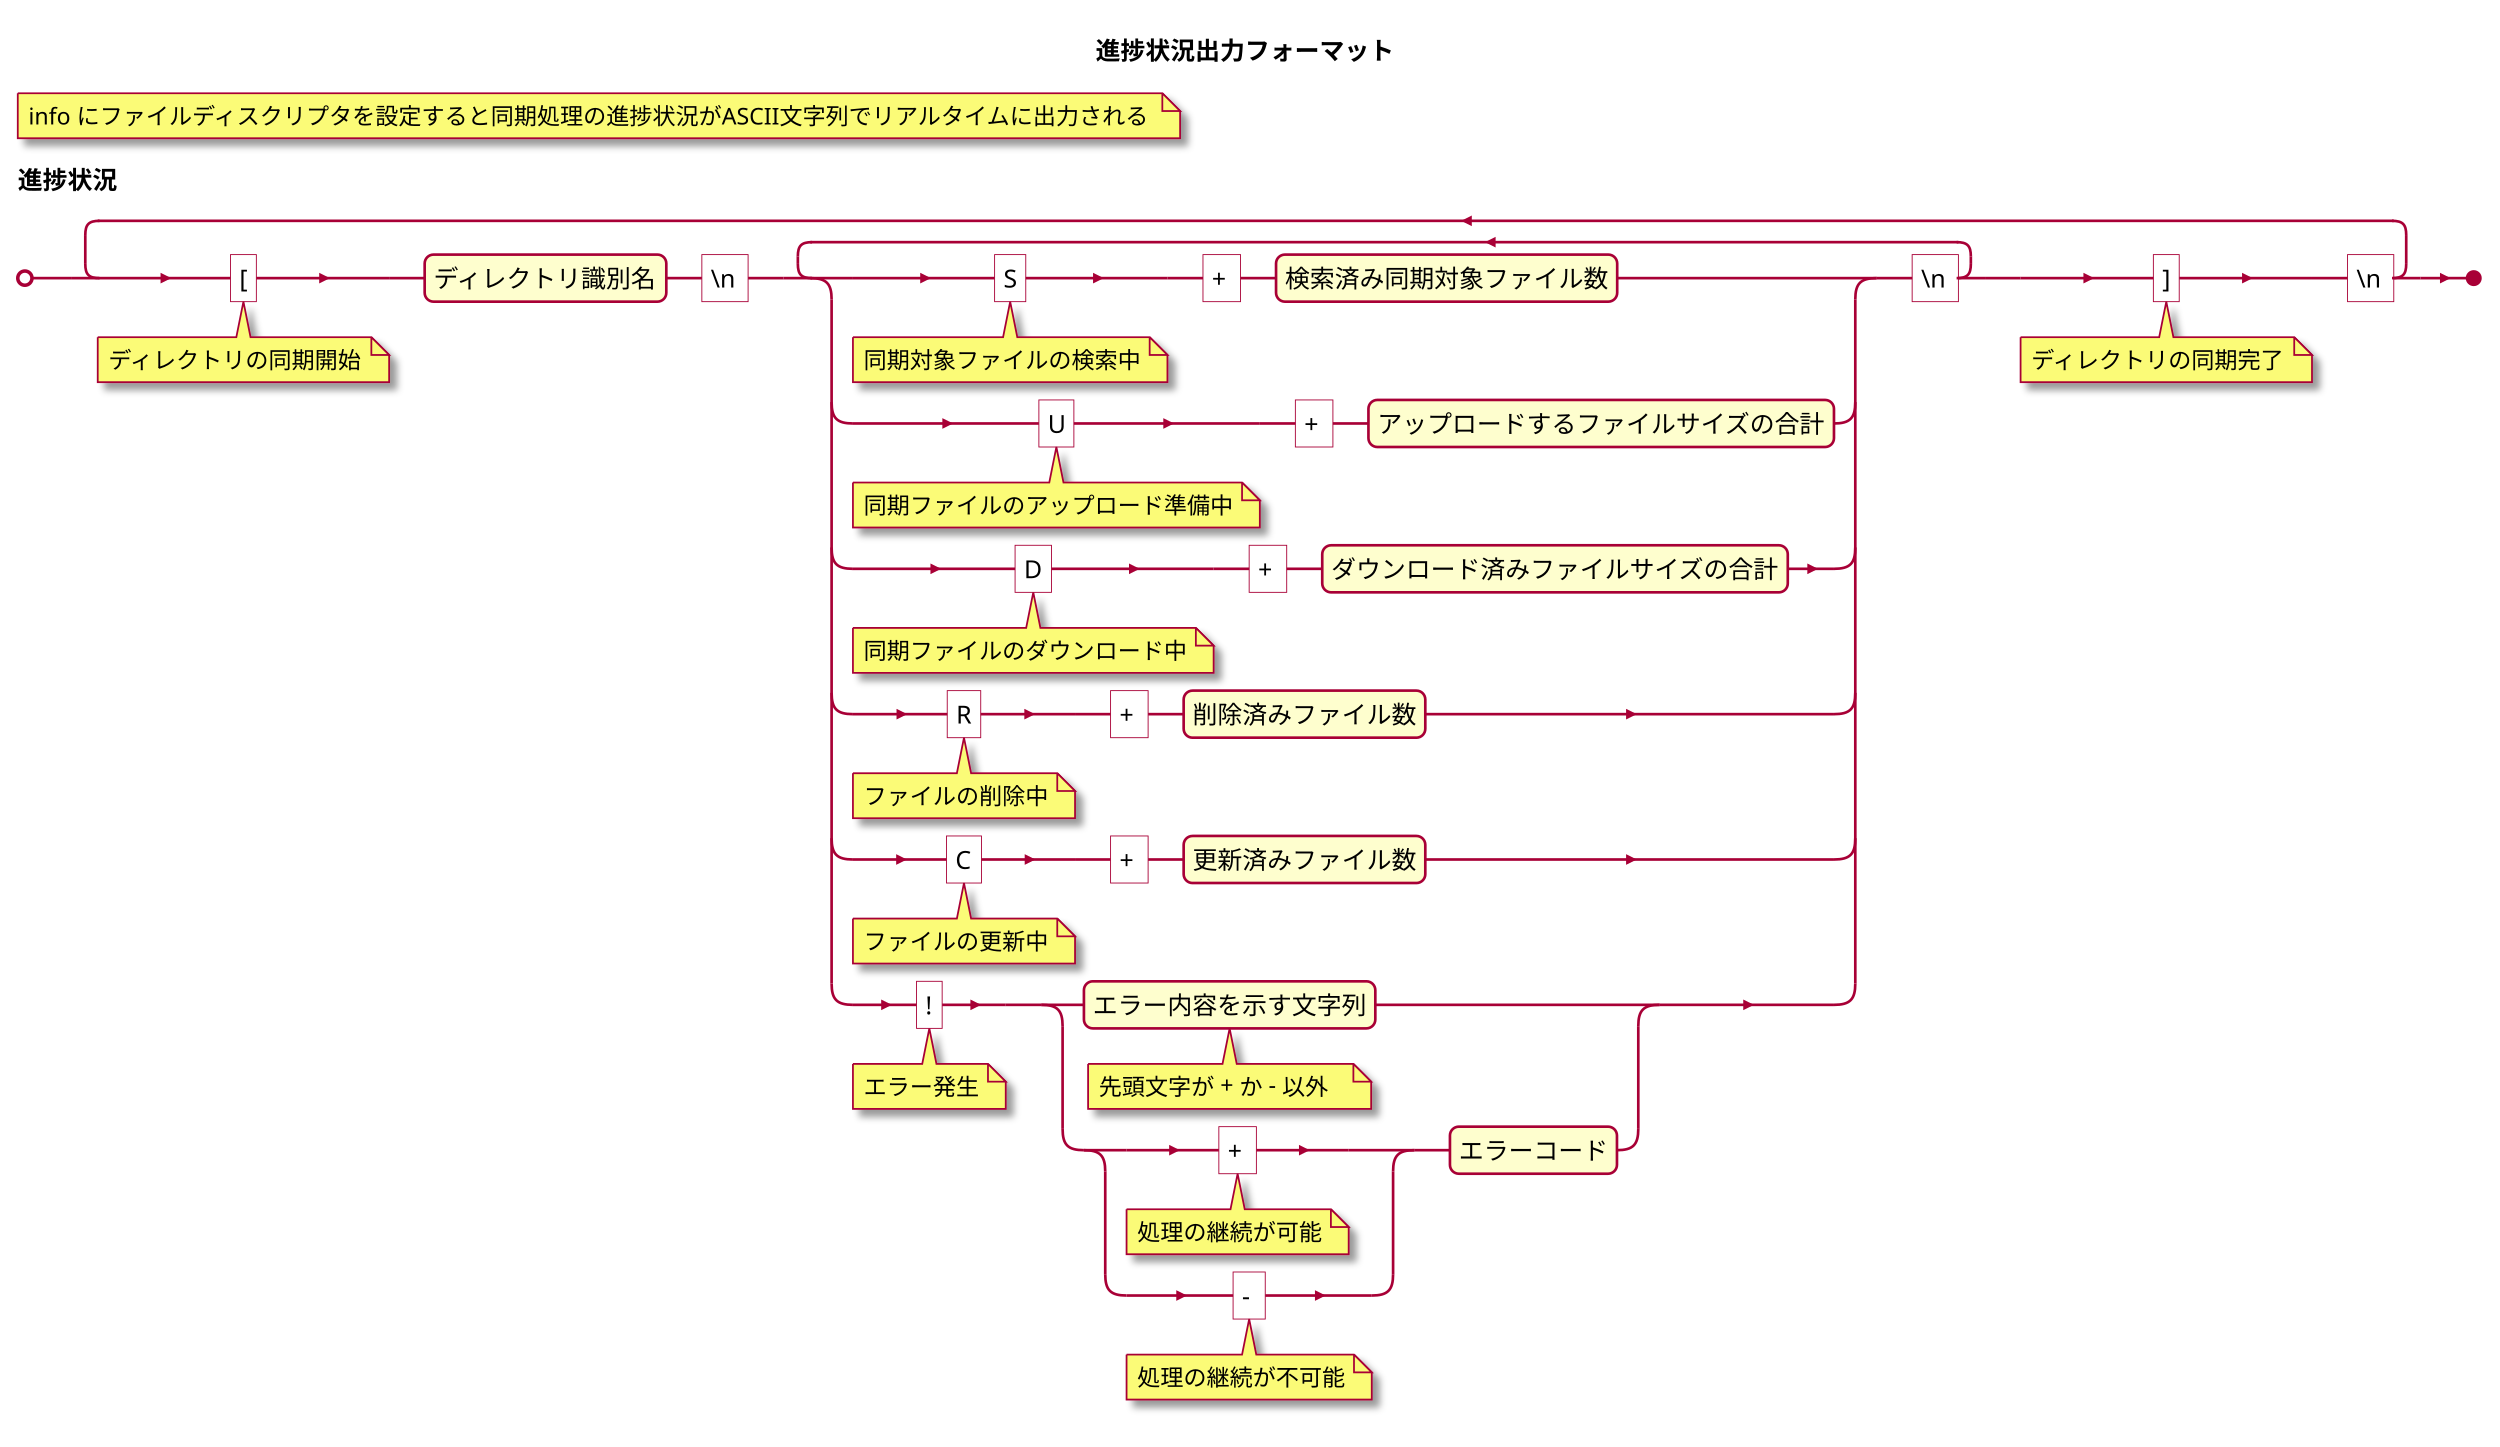
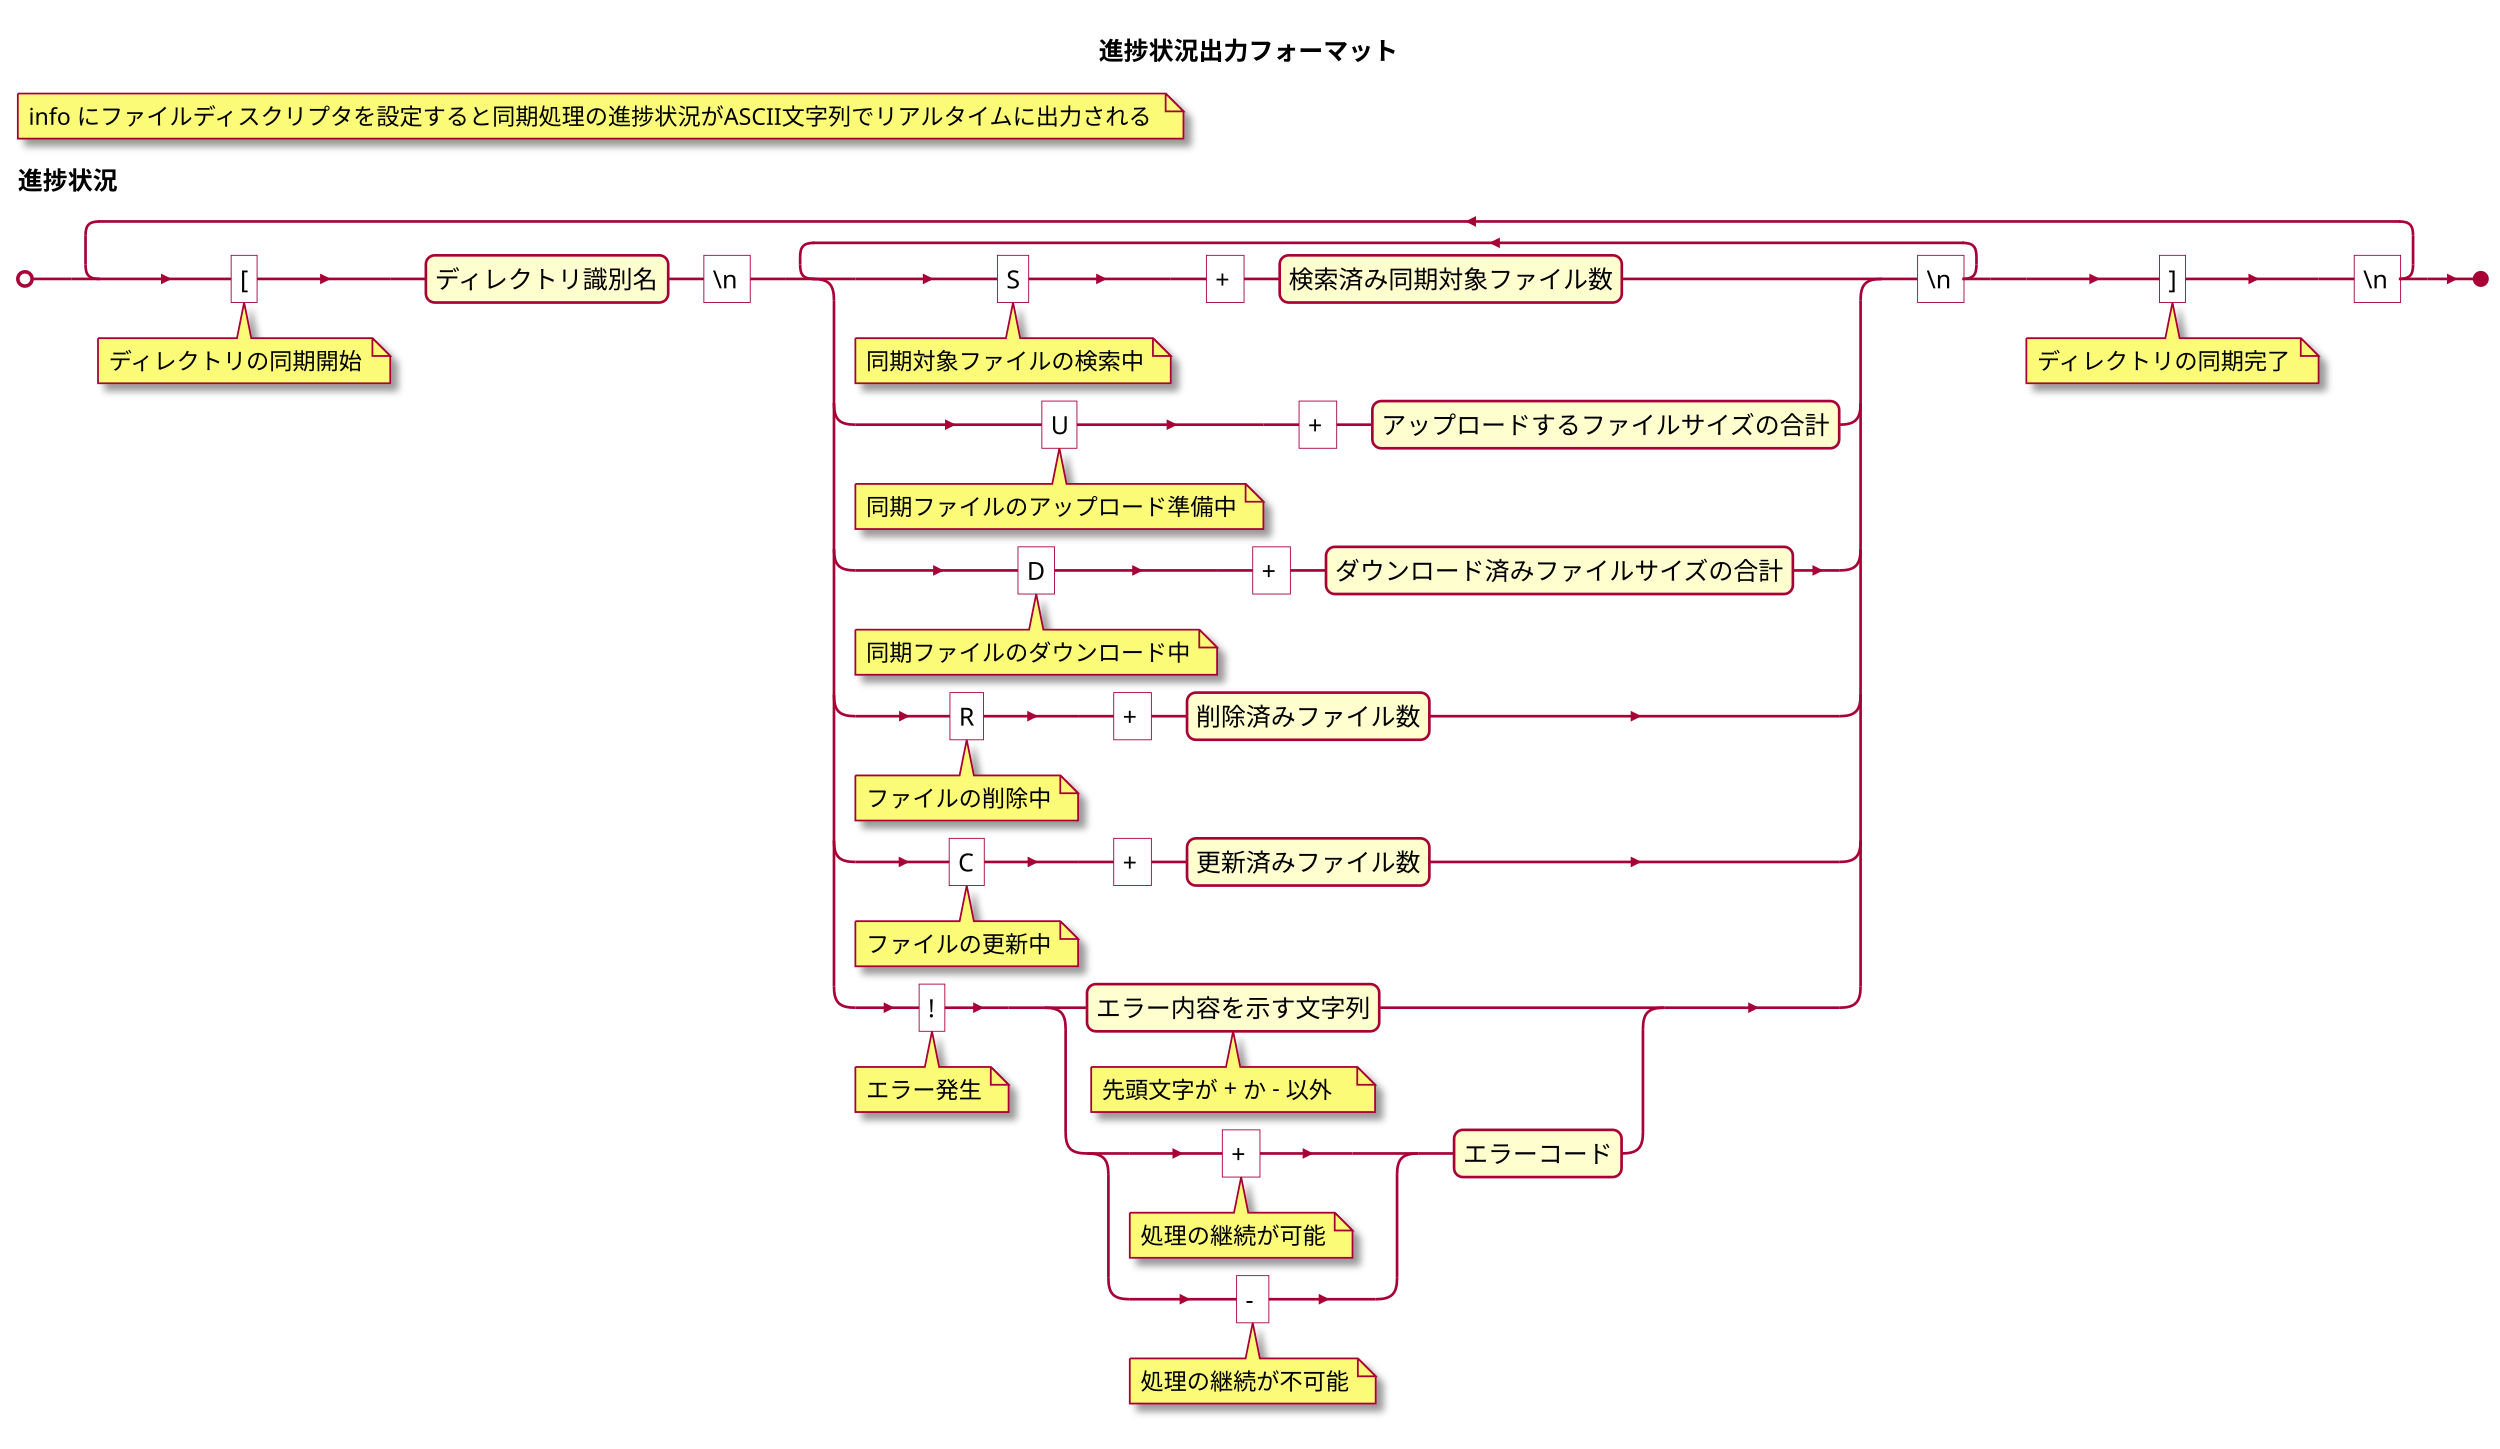
- <svg xmlns="http://www.w3.org/2000/svg" contentStyleType="text/css" data-diagram-type="EBNF" height="814px" preserveAspectRatio="none" style="width:1407px;height:814px;background:#FFFFFF;" version="1.1" viewBox="0 0 1407 814" width="1407px" zoomAndPan="magnify">
+ <svg xmlns="http://www.w3.org/2000/svg" contentStyleType="text/css" data-diagram-type="EBNF" height="813px" preserveAspectRatio="none" style="width:1403px;height:813px;background:#FFFFFF;" version="1.1" viewBox="0 0 1403 813" width="1403px" zoomAndPan="magnify">
  <defs>
-     <filter height="300%" id="ftr3z8vugedeo" width="300%" x="-1" y="-1">
+     <filter height="300%" id="f1i146crm57d3y" width="300%" x="-1" y="-1">
      <feGaussianBlur result="blurOut" stdDeviation="2" />
      <feColorMatrix in="blurOut" result="blurOut2" type="matrix" values="0 0 0 0 0 0 0 0 0 0 0 0 0 0 0 0 0 0 .4 0" />
      <feOffset dx="4" dy="4" in="blurOut2" result="blurOut3" />
      <feBlend in="SourceGraphic" in2="blurOut3" mode="normal" />
    </filter>
  </defs>
  <g>
    <g class="title" data-source-line="5">
-       <text fill="#000000" font-family="sans-serif" font-size="14" font-weight="bold" lengthAdjust="spacing" textLength="168" x="616.61" y="33.535">進捗状況出力フォーマット</text>
+       <text fill="#000000" font-family="sans-serif" font-size="14" font-weight="700" lengthAdjust="spacing" textLength="168" x="616.61" y="33.535">進捗状況出力フォーマット</text>
    </g>
-     <path d="M10,52.488 L10,77.799 L664.16,77.799 L664.16,62.488 L654.16,52.488 L10,52.488" fill="#FBFB77" filter="url(#ftr3z8vugedeo)" style="stroke:#A80036;stroke-width:1;" />
+     <path d="M10,52.488 L10,77.799 L664.16,77.799 L664.16,62.488 L654.16,52.488 L10,52.488" fill="#FBFB77" filter="url(#f1i146crm57d3y)" style="stroke:#A80036;stroke-width:1;" />
    <path d="M654.16,52.488 L654.16,62.488 L664.16,62.488 L654.16,52.488" fill="#FBFB77" style="stroke:#A80036;stroke-width:1;" />
    <text fill="#000000" font-family="sans-serif" font-size="13" lengthAdjust="spacing" textLength="633.16" x="16" y="70.057">info にファイルディスクリプタを設定すると同期処理の進捗状況がASCII文字列でリアルタイムに出力される</text>
-     <text fill="#000000" font-family="sans-serif" font-size="14" font-weight="bold" lengthAdjust="spacing" textLength="56" x="10" y="106.334">進捗状況</text>
+     <text fill="#000000" font-family="sans-serif" font-size="14" font-weight="700" lengthAdjust="spacing" textLength="56" x="10" y="106.334">進捗状況</text>
    <path d="M48,148.531 C48,154.531 50,156.531 56,156.531" fill="none" style="stroke:#A80036;stroke-width:1.5;" />
    <line style="stroke:#A80036;stroke-width:1.5;" x1="48" x2="48" y1="132.287" y2="148.531" />
    <path d="M48,132.287 C48,126.287 50,124.287 56,124.287" fill="none" style="stroke:#A80036;stroke-width:1.5;" />
    <line style="stroke:#A80036;stroke-width:1.5;" x1="55" x2="1347.22" y1="124.287" y2="124.287" />
    <path d="M828.332,124.287 L828.332,121.287 L822.332,124.287 L828.332,127.287 L828.332,124.287" fill="#A80036" />
    <path d="M1354.22,148.531 C1354.22,154.531 1352.22,156.531 1346.22,156.531" fill="none" style="stroke:#A80036;stroke-width:1.5;" />
    <line style="stroke:#A80036;stroke-width:1.5;" x1="1354.22" x2="1354.22" y1="132.287" y2="148.531" />
    <path d="M1346.22,124.287 C1352.22,124.287 1354.22,126.287 1354.22,132.287" fill="none" style="stroke:#A80036;stroke-width:1.5;" />
    <line style="stroke:#A80036;stroke-width:1.5;" x1="40" x2="55" y1="156.531" y2="156.531" />
    <line style="stroke:#A80036;stroke-width:1.5;" x1="1347.22" x2="1362.22" y1="156.531" y2="156.531" />
    <line style="stroke:#A80036;stroke-width:1.5;" x1="55" x2="55" y1="156.531" y2="156.531" />
    <rect fill="none" height="26.488" style="stroke:#A80036;stroke-width:0.5;" width="14.553" x="129.724" y="143.287" />
    <text fill="#000000" font-family="sans-serif" font-size="14" lengthAdjust="spacing" textLength="4.553" x="134.724" y="161.822">[</text>
-     <path d="M55,189.775 L55,215.086 A0,0 0 0 0 55,215.086 L219,215.086 A0,0 0 0 0 219,215.086 L219,199.775 L209,189.775 L141,189.775 L137,169.775 L133,189.775 L55,189.775 A0,0 0 0 0 55,189.775" fill="#FBFB77" filter="url(#ftr3z8vugedeo)" style="stroke:#A80036;stroke-width:1;" />
+     <path d="M55,189.775 L55,215.086 A0,0 0 0 0 55,215.086 L219,215.086 A0,0 0 0 0 219,215.086 L219,199.775 L209,189.775 L141,189.775 L137,169.775 L133,189.775 L55,189.775 A0,0 0 0 0 55,189.775" fill="#FBFB77" filter="url(#f1i146crm57d3y)" style="stroke:#A80036;stroke-width:1;" />
    <path d="M209,189.775 L209,199.775 L219,199.775 L209,189.775" fill="#FBFB77" style="stroke:#A80036;stroke-width:1;" />
    <text fill="#000000" font-family="sans-serif" font-size="13" lengthAdjust="spacing" textLength="143" x="61" y="207.344">ディレクトリの同期開始</text>
    <line style="stroke:#A80036;stroke-width:1.5;" x1="55" x2="129.724" y1="156.531" y2="156.531" />
    <path d="M90.362,156.531 L90.362,153.531 L96.362,156.531 L90.362,159.531 L90.362,156.531" fill="#A80036" />
    <line style="stroke:#A80036;stroke-width:1.5;" x1="144.276" x2="219" y1="156.531" y2="156.531" />
    <path d="M179.638,156.531 L179.638,153.531 L185.638,156.531 L179.638,159.531 L179.638,156.531" fill="#A80036" />
    <line style="stroke:#A80036;stroke-width:1.5;" x1="219" x2="239" y1="156.531" y2="156.531" />
    <rect fill="#FEFECE" height="26.488" rx="5" ry="5" style="stroke:#A80036;stroke-width:1.5;" width="136" x="239" y="143.287" />
    <text fill="#000000" font-family="sans-serif" font-size="14" lengthAdjust="spacing" textLength="126" x="244" y="161.822">ディレクトリ識別名</text>
    <line style="stroke:#A80036;stroke-width:1.5;" x1="375" x2="395" y1="156.531" y2="156.531" />
    <rect fill="none" height="26.488" style="stroke:#A80036;stroke-width:0.5;" width="26.03" x="395" y="143.287" />
    <text fill="#000000" font-family="sans-serif" font-size="14" lengthAdjust="spacing" textLength="16.03" x="400" y="161.822">\n</text>
    <line style="stroke:#A80036;stroke-width:1.5;" x1="421.03" x2="441.03" y1="156.531" y2="156.531" />
    <path d="M449.03,148.531 C449.03,154.531 451.03,156.531 457.03,156.531" fill="none" style="stroke:#A80036;stroke-width:1.5;" />
    <line style="stroke:#A80036;stroke-width:1.5;" x1="449.03" x2="449.03" y1="144.287" y2="148.531" />
    <path d="M449.03,144.287 C449.03,138.287 451.03,136.287 457.03,136.287" fill="none" style="stroke:#A80036;stroke-width:1.5;" />
    <line style="stroke:#A80036;stroke-width:1.5;" x1="456.03" x2="1102.189" y1="136.287" y2="136.287" />
    <path d="M841.726,136.287 L841.726,133.287 L835.726,136.287 L841.726,139.287 L841.726,136.287" fill="#A80036" />
    <path d="M1109.189,148.531 C1109.189,154.531 1107.189,156.531 1101.189,156.531" fill="none" style="stroke:#A80036;stroke-width:1.5;" />
    <line style="stroke:#A80036;stroke-width:1.5;" x1="1109.189" x2="1109.189" y1="144.287" y2="148.531" />
    <path d="M1101.189,136.287 C1107.189,136.287 1109.189,138.287 1109.189,144.287" fill="none" style="stroke:#A80036;stroke-width:1.5;" />
    <line style="stroke:#A80036;stroke-width:1.5;" x1="441.03" x2="456.03" y1="156.531" y2="156.531" />
    <line style="stroke:#A80036;stroke-width:1.5;" x1="1102.189" x2="1117.189" y1="156.531" y2="156.531" />
    <line style="stroke:#A80036;stroke-width:1.5;" x1="456.03" x2="456.03" y1="156.531" y2="156.531" />
    <line style="stroke:#A80036;stroke-width:1.5;" x1="480.03" x2="480.03" y1="156.531" y2="156.531" />
    <rect fill="none" height="26.488" style="stroke:#A80036;stroke-width:0.5;" width="17.54" x="559.76" y="143.287" />
    <text fill="#000000" font-family="sans-serif" font-size="14" lengthAdjust="spacing" textLength="7.54" x="564.76" y="161.822">S</text>
-     <path d="M480.03,189.775 L480.03,215.086 A0,0 0 0 0 480.03,215.086 L657.03,215.086 A0,0 0 0 0 657.03,215.086 L657.03,199.775 L647.03,189.775 L572.53,189.775 L568.53,169.775 L564.53,189.775 L480.03,189.775 A0,0 0 0 0 480.03,189.775" fill="#FBFB77" filter="url(#ftr3z8vugedeo)" style="stroke:#A80036;stroke-width:1;" />
+     <path d="M480.03,189.775 L480.03,215.086 A0,0 0 0 0 480.03,215.086 L657.03,215.086 A0,0 0 0 0 657.03,215.086 L657.03,199.775 L647.03,189.775 L572.53,189.775 L568.53,169.775 L564.53,189.775 L480.03,189.775 A0,0 0 0 0 480.03,189.775" fill="#FBFB77" filter="url(#f1i146crm57d3y)" style="stroke:#A80036;stroke-width:1;" />
    <path d="M647.03,189.775 L647.03,199.775 L657.03,199.775 L647.03,189.775" fill="#FBFB77" style="stroke:#A80036;stroke-width:1;" />
    <text fill="#000000" font-family="sans-serif" font-size="13" lengthAdjust="spacing" textLength="156" x="486.03" y="207.344">同期対象ファイルの検索中</text>
    <line style="stroke:#A80036;stroke-width:1.5;" x1="480.03" x2="559.76" y1="156.531" y2="156.531" />
    <path d="M517.895,156.531 L517.895,153.531 L523.895,156.531 L517.895,159.531 L517.895,156.531" fill="#A80036" />
    <line style="stroke:#A80036;stroke-width:1.5;" x1="577.3" x2="657.03" y1="156.531" y2="156.531" />
    <path d="M615.165,156.531 L615.165,153.531 L621.165,156.531 L615.165,159.531 L615.165,156.531" fill="#A80036" />
    <line style="stroke:#A80036;stroke-width:1.5;" x1="657.03" x2="677.03" y1="156.531" y2="156.531" />
    <rect fill="none" height="26.488" style="stroke:#A80036;stroke-width:0.5;" width="21.129" x="677.03" y="143.287" />
    <text fill="#000000" font-family="sans-serif" font-size="14" lengthAdjust="spacing" textLength="11.129" x="682.03" y="161.822">+</text>
    <line style="stroke:#A80036;stroke-width:1.5;" x1="698.159" x2="718.159" y1="156.531" y2="156.531" />
    <rect fill="#FEFECE" height="26.488" rx="5" ry="5" style="stroke:#A80036;stroke-width:1.5;" width="192" x="718.159" y="143.287" />
    <text fill="#000000" font-family="sans-serif" font-size="14" lengthAdjust="spacing" textLength="182" x="723.159" y="161.822">検索済み同期対象ファイル数</text>
    <line style="stroke:#A80036;stroke-width:1.5;" x1="456.03" x2="480.03" y1="156.531" y2="156.531" />
    <line style="stroke:#A80036;stroke-width:1.5;" x1="910.159" x2="1056.159" y1="156.531" y2="156.531" />
    <line style="stroke:#A80036;stroke-width:1.5;" x1="480.03" x2="480.03" y1="238.33" y2="238.33" />
    <rect fill="none" height="26.488" style="stroke:#A80036;stroke-width:0.5;" width="19.7" x="584.68" y="225.086" />
    <text fill="#000000" font-family="sans-serif" font-size="14" lengthAdjust="spacing" textLength="9.7" x="589.68" y="243.621">U</text>
-     <path d="M480.03,271.574 L480.03,296.885 A0,0 0 0 0 480.03,296.885 L709.03,296.885 A0,0 0 0 0 709.03,296.885 L709.03,281.574 L699.03,271.574 L598.53,271.574 L594.53,251.574 L590.53,271.574 L480.03,271.574 A0,0 0 0 0 480.03,271.574" fill="#FBFB77" filter="url(#ftr3z8vugedeo)" style="stroke:#A80036;stroke-width:1;" />
+     <path d="M480.03,271.574 L480.03,296.885 A0,0 0 0 0 480.03,296.885 L709.03,296.885 A0,0 0 0 0 709.03,296.885 L709.03,281.574 L699.03,271.574 L598.53,271.574 L594.53,251.574 L590.53,271.574 L480.03,271.574 A0,0 0 0 0 480.03,271.574" fill="#FBFB77" filter="url(#f1i146crm57d3y)" style="stroke:#A80036;stroke-width:1;" />
    <path d="M699.03,271.574 L699.03,281.574 L709.03,281.574 L699.03,271.574" fill="#FBFB77" style="stroke:#A80036;stroke-width:1;" />
    <text fill="#000000" font-family="sans-serif" font-size="13" lengthAdjust="spacing" textLength="208" x="486.03" y="289.143">同期ファイルのアップロード準備中</text>
    <line style="stroke:#A80036;stroke-width:1.5;" x1="480.03" x2="584.68" y1="238.33" y2="238.33" />
    <path d="M530.355,238.33 L530.355,235.33 L536.355,238.33 L530.355,241.33 L530.355,238.33" fill="#A80036" />
    <line style="stroke:#A80036;stroke-width:1.5;" x1="604.38" x2="709.03" y1="238.33" y2="238.33" />
    <path d="M654.705,238.33 L654.705,235.33 L660.705,238.33 L654.705,241.33 L654.705,238.33" fill="#A80036" />
    <line style="stroke:#A80036;stroke-width:1.5;" x1="709.03" x2="729.03" y1="238.33" y2="238.33" />
    <rect fill="none" height="26.488" style="stroke:#A80036;stroke-width:0.5;" width="21.129" x="729.03" y="225.086" />
    <text fill="#000000" font-family="sans-serif" font-size="14" lengthAdjust="spacing" textLength="11.129" x="734.03" y="243.621">+</text>
    <line style="stroke:#A80036;stroke-width:1.5;" x1="750.159" x2="770.159" y1="238.33" y2="238.33" />
    <rect fill="#FEFECE" height="26.488" rx="5" ry="5" style="stroke:#A80036;stroke-width:1.5;" width="262" x="770.159" y="225.086" />
    <text fill="#000000" font-family="sans-serif" font-size="14" lengthAdjust="spacing" textLength="252" x="775.159" y="243.621">アップロードするファイルサイズの合計</text>
    <path d="M468.03,226.33 C468.03,235.33 471.03,238.33 480.03,238.33" fill="none" style="stroke:#A80036;stroke-width:1.5;" />
    <line style="stroke:#A80036;stroke-width:1.5;" x1="1032.159" x2="1032.159" y1="238.33" y2="238.33" />
    <path d="M1044.159,226.33 C1044.159,235.33 1041.159,238.33 1032.159,238.33" fill="none" style="stroke:#A80036;stroke-width:1.5;" />
    <line style="stroke:#A80036;stroke-width:1.5;" x1="480.03" x2="480.03" y1="320.129" y2="320.129" />
    <rect fill="none" height="26.488" style="stroke:#A80036;stroke-width:0.5;" width="20.486" x="571.287" y="306.885" />
    <text fill="#000000" font-family="sans-serif" font-size="14" lengthAdjust="spacing" textLength="10.486" x="576.287" y="325.42">D</text>
-     <path d="M480.03,353.373 L480.03,378.684 A0,0 0 0 0 480.03,378.684 L683.03,378.684 A0,0 0 0 0 683.03,378.684 L683.03,363.373 L673.03,353.373 L585.53,353.373 L581.53,333.373 L577.53,353.373 L480.03,353.373 A0,0 0 0 0 480.03,353.373" fill="#FBFB77" filter="url(#ftr3z8vugedeo)" style="stroke:#A80036;stroke-width:1;" />
+     <path d="M480.03,353.373 L480.03,378.684 A0,0 0 0 0 480.03,378.684 L683.03,378.684 A0,0 0 0 0 683.03,378.684 L683.03,363.373 L673.03,353.373 L585.53,353.373 L581.53,333.373 L577.53,353.373 L480.03,353.373 A0,0 0 0 0 480.03,353.373" fill="#FBFB77" filter="url(#f1i146crm57d3y)" style="stroke:#A80036;stroke-width:1;" />
    <path d="M673.03,353.373 L673.03,363.373 L683.03,363.373 L673.03,353.373" fill="#FBFB77" style="stroke:#A80036;stroke-width:1;" />
    <text fill="#000000" font-family="sans-serif" font-size="13" lengthAdjust="spacing" textLength="182" x="486.03" y="370.941">同期ファイルのダウンロード中</text>
    <line style="stroke:#A80036;stroke-width:1.5;" x1="480.03" x2="571.287" y1="320.129" y2="320.129" />
    <path d="M523.659,320.129 L523.659,317.129 L529.659,320.129 L523.659,323.129 L523.659,320.129" fill="#A80036" />
    <line style="stroke:#A80036;stroke-width:1.5;" x1="591.773" x2="683.03" y1="320.129" y2="320.129" />
    <path d="M635.402,320.129 L635.402,317.129 L641.402,320.129 L635.402,323.129 L635.402,320.129" fill="#A80036" />
    <line style="stroke:#A80036;stroke-width:1.5;" x1="683.03" x2="703.03" y1="320.129" y2="320.129" />
    <rect fill="none" height="26.488" style="stroke:#A80036;stroke-width:0.5;" width="21.129" x="703.03" y="306.885" />
    <text fill="#000000" font-family="sans-serif" font-size="14" lengthAdjust="spacing" textLength="11.129" x="708.03" y="325.42">+</text>
    <line style="stroke:#A80036;stroke-width:1.5;" x1="724.159" x2="744.159" y1="320.129" y2="320.129" />
    <rect fill="#FEFECE" height="26.488" rx="5" ry="5" style="stroke:#A80036;stroke-width:1.5;" width="262" x="744.159" y="306.885" />
    <text fill="#000000" font-family="sans-serif" font-size="14" lengthAdjust="spacing" textLength="252" x="749.159" y="325.42">ダウンロード済みファイルサイズの合計</text>
    <path d="M468.03,308.129 C468.03,317.129 471.03,320.129 480.03,320.129" fill="none" style="stroke:#A80036;stroke-width:1.5;" />
    <line style="stroke:#A80036;stroke-width:1.5;" x1="1006.159" x2="1032.159" y1="320.129" y2="320.129" />
    <path d="M1017.159,320.129 L1017.159,317.129 L1023.159,320.129 L1017.159,323.129 L1017.159,320.129" fill="#A80036" />
    <path d="M1044.159,308.129 C1044.159,317.129 1041.159,320.129 1032.159,320.129" fill="none" style="stroke:#A80036;stroke-width:1.5;" />
    <line style="stroke:#A80036;stroke-width:1.5;" x1="480.03" x2="480.03" y1="401.928" y2="401.928" />
    <rect fill="none" height="26.488" style="stroke:#A80036;stroke-width:0.5;" width="18.852" x="533.104" y="388.684" />
    <text fill="#000000" font-family="sans-serif" font-size="14" lengthAdjust="spacing" textLength="8.852" x="538.104" y="407.219">R</text>
-     <path d="M480.03,435.172 L480.03,460.482 A0,0 0 0 0 480.03,460.482 L605.03,460.482 A0,0 0 0 0 605.03,460.482 L605.03,445.172 L595.03,435.172 L546.53,435.172 L542.53,415.172 L538.53,435.172 L480.03,435.172 A0,0 0 0 0 480.03,435.172" fill="#FBFB77" filter="url(#ftr3z8vugedeo)" style="stroke:#A80036;stroke-width:1;" />
+     <path d="M480.03,435.172 L480.03,460.482 A0,0 0 0 0 480.03,460.482 L605.03,460.482 A0,0 0 0 0 605.03,460.482 L605.03,445.172 L595.03,435.172 L546.53,435.172 L542.53,415.172 L538.53,435.172 L480.03,435.172 A0,0 0 0 0 480.03,435.172" fill="#FBFB77" filter="url(#f1i146crm57d3y)" style="stroke:#A80036;stroke-width:1;" />
    <path d="M595.03,435.172 L595.03,445.172 L605.03,445.172 L595.03,435.172" fill="#FBFB77" style="stroke:#A80036;stroke-width:1;" />
    <text fill="#000000" font-family="sans-serif" font-size="13" lengthAdjust="spacing" textLength="104" x="486.03" y="452.74">ファイルの削除中</text>
    <line style="stroke:#A80036;stroke-width:1.5;" x1="480.03" x2="533.104" y1="401.928" y2="401.928" />
    <path d="M504.567,401.928 L504.567,398.928 L510.567,401.928 L504.567,404.928 L504.567,401.928" fill="#A80036" />
    <line style="stroke:#A80036;stroke-width:1.5;" x1="551.957" x2="605.03" y1="401.928" y2="401.928" />
    <path d="M576.493,401.928 L576.493,398.928 L582.493,401.928 L576.493,404.928 L576.493,401.928" fill="#A80036" />
    <line style="stroke:#A80036;stroke-width:1.5;" x1="605.03" x2="625.03" y1="401.928" y2="401.928" />
    <rect fill="none" height="26.488" style="stroke:#A80036;stroke-width:0.5;" width="21.129" x="625.03" y="388.684" />
    <text fill="#000000" font-family="sans-serif" font-size="14" lengthAdjust="spacing" textLength="11.129" x="630.03" y="407.219">+</text>
    <line style="stroke:#A80036;stroke-width:1.5;" x1="646.159" x2="666.159" y1="401.928" y2="401.928" />
    <rect fill="#FEFECE" height="26.488" rx="5" ry="5" style="stroke:#A80036;stroke-width:1.5;" width="136" x="666.159" y="388.684" />
    <text fill="#000000" font-family="sans-serif" font-size="14" lengthAdjust="spacing" textLength="126" x="671.159" y="407.219">削除済みファイル数</text>
    <path d="M468.03,389.928 C468.03,398.928 471.03,401.928 480.03,401.928" fill="none" style="stroke:#A80036;stroke-width:1.5;" />
    <line style="stroke:#A80036;stroke-width:1.5;" x1="802.159" x2="1032.159" y1="401.928" y2="401.928" />
    <path d="M915.159,401.928 L915.159,398.928 L921.159,401.928 L915.159,404.928 L915.159,401.928" fill="#A80036" />
    <path d="M1044.159,389.928 C1044.159,398.928 1041.159,401.928 1032.159,401.928" fill="none" style="stroke:#A80036;stroke-width:1.5;" />
    <line style="stroke:#A80036;stroke-width:1.5;" x1="480.03" x2="480.03" y1="483.727" y2="483.727" />
    <rect fill="none" height="26.488" style="stroke:#A80036;stroke-width:0.5;" width="19.686" x="532.687" y="470.482" />
    <text fill="#000000" font-family="sans-serif" font-size="14" lengthAdjust="spacing" textLength="9.687" x="537.687" y="489.018">C</text>
-     <path d="M480.03,516.971 L480.03,542.281 A0,0 0 0 0 480.03,542.281 L605.03,542.281 A0,0 0 0 0 605.03,542.281 L605.03,526.971 L595.03,516.971 L546.53,516.971 L542.53,496.971 L538.53,516.971 L480.03,516.971 A0,0 0 0 0 480.03,516.971" fill="#FBFB77" filter="url(#ftr3z8vugedeo)" style="stroke:#A80036;stroke-width:1;" />
+     <path d="M480.03,516.971 L480.03,542.281 A0,0 0 0 0 480.03,542.281 L605.03,542.281 A0,0 0 0 0 605.03,542.281 L605.03,526.971 L595.03,516.971 L546.53,516.971 L542.53,496.971 L538.53,516.971 L480.03,516.971 A0,0 0 0 0 480.03,516.971" fill="#FBFB77" filter="url(#f1i146crm57d3y)" style="stroke:#A80036;stroke-width:1;" />
    <path d="M595.03,516.971 L595.03,526.971 L605.03,526.971 L595.03,516.971" fill="#FBFB77" style="stroke:#A80036;stroke-width:1;" />
    <text fill="#000000" font-family="sans-serif" font-size="13" lengthAdjust="spacing" textLength="104" x="486.03" y="534.539">ファイルの更新中</text>
    <line style="stroke:#A80036;stroke-width:1.5;" x1="480.03" x2="532.687" y1="483.727" y2="483.727" />
    <path d="M504.359,483.727 L504.359,480.727 L510.359,483.727 L504.359,486.727 L504.359,483.727" fill="#A80036" />
    <line style="stroke:#A80036;stroke-width:1.5;" x1="552.374" x2="605.03" y1="483.727" y2="483.727" />
    <path d="M576.702,483.727 L576.702,480.727 L582.702,483.727 L576.702,486.727 L576.702,483.727" fill="#A80036" />
    <line style="stroke:#A80036;stroke-width:1.5;" x1="605.03" x2="625.03" y1="483.727" y2="483.727" />
    <rect fill="none" height="26.488" style="stroke:#A80036;stroke-width:0.5;" width="21.129" x="625.03" y="470.482" />
    <text fill="#000000" font-family="sans-serif" font-size="14" lengthAdjust="spacing" textLength="11.129" x="630.03" y="489.018">+</text>
    <line style="stroke:#A80036;stroke-width:1.5;" x1="646.159" x2="666.159" y1="483.727" y2="483.727" />
    <rect fill="#FEFECE" height="26.488" rx="5" ry="5" style="stroke:#A80036;stroke-width:1.5;" width="136" x="666.159" y="470.482" />
    <text fill="#000000" font-family="sans-serif" font-size="14" lengthAdjust="spacing" textLength="126" x="671.159" y="489.018">更新済みファイル数</text>
    <path d="M468.03,471.727 C468.03,480.727 471.03,483.727 480.03,483.727" fill="none" style="stroke:#A80036;stroke-width:1.5;" />
    <line style="stroke:#A80036;stroke-width:1.5;" x1="802.159" x2="1032.159" y1="483.727" y2="483.727" />
    <path d="M915.159,483.727 L915.159,480.727 L921.159,483.727 L915.159,486.727 L915.159,483.727" fill="#A80036" />
    <path d="M1044.159,471.727 C1044.159,480.727 1041.159,483.727 1032.159,483.727" fill="none" style="stroke:#A80036;stroke-width:1.5;" />
    <line style="stroke:#A80036;stroke-width:1.5;" x1="480.03" x2="480.03" y1="565.525" y2="565.525" />
    <rect fill="none" height="26.488" style="stroke:#A80036;stroke-width:0.5;" width="14.43" x="515.815" y="552.281" />
    <text fill="#000000" font-family="sans-serif" font-size="14" lengthAdjust="spacing" textLength="4.43" x="520.815" y="570.816">!</text>
-     <path d="M480.03,598.769 L480.03,624.08 A0,0 0 0 0 480.03,624.08 L566.03,624.08 A0,0 0 0 0 566.03,624.08 L566.03,608.769 L556.03,598.769 L527.03,598.769 L523.03,578.769 L519.03,598.769 L480.03,598.769 A0,0 0 0 0 480.03,598.769" fill="#FBFB77" filter="url(#ftr3z8vugedeo)" style="stroke:#A80036;stroke-width:1;" />
+     <path d="M480.03,598.769 L480.03,624.08 A0,0 0 0 0 480.03,624.08 L566.03,624.08 A0,0 0 0 0 566.03,624.08 L566.03,608.769 L556.03,598.769 L527.03,598.769 L523.03,578.769 L519.03,598.769 L480.03,598.769 A0,0 0 0 0 480.03,598.769" fill="#FBFB77" filter="url(#f1i146crm57d3y)" style="stroke:#A80036;stroke-width:1;" />
    <path d="M556.03,598.769 L556.03,608.769 L566.03,608.769 L556.03,598.769" fill="#FBFB77" style="stroke:#A80036;stroke-width:1;" />
    <text fill="#000000" font-family="sans-serif" font-size="13" lengthAdjust="spacing" textLength="65" x="486.03" y="616.338">エラー発生</text>
    <line style="stroke:#A80036;stroke-width:1.5;" x1="480.03" x2="515.815" y1="565.525" y2="565.525" />
    <path d="M495.923,565.525 L495.923,562.525 L501.923,565.525 L495.923,568.525 L495.923,565.525" fill="#A80036" />
    <line style="stroke:#A80036;stroke-width:1.5;" x1="530.245" x2="566.03" y1="565.525" y2="565.525" />
    <path d="M546.138,565.525 L546.138,562.525 L552.138,565.525 L546.138,568.525 L546.138,565.525" fill="#A80036" />
    <line style="stroke:#A80036;stroke-width:1.5;" x1="566.03" x2="586.03" y1="565.525" y2="565.525" />
    <rect fill="#FEFECE" height="26.488" rx="5" ry="5" style="stroke:#A80036;stroke-width:1.5;" width="164" x="610.03" y="552.281" />
    <text fill="#000000" font-family="sans-serif" font-size="14" lengthAdjust="spacing" textLength="154" x="615.03" y="570.816">エラー内容を示す文字列</text>
-     <path d="M612.376,598.769 L612.376,624.08 A0,0 0 0 0 612.376,624.08 L771.685,624.08 A0,0 0 0 0 771.685,624.08 L771.685,608.769 L761.685,598.769 L696.03,598.769 L692.03,578.769 L688.03,598.769 L612.376,598.769 A0,0 0 0 0 612.376,598.769" fill="#FBFB77" filter="url(#ftr3z8vugedeo)" style="stroke:#A80036;stroke-width:1;" />
+     <path d="M612.376,598.769 L612.376,624.08 A0,0 0 0 0 612.376,624.08 L771.685,624.08 A0,0 0 0 0 771.685,624.08 L771.685,608.769 L761.685,598.769 L696.03,598.769 L692.03,578.769 L688.03,598.769 L612.376,598.769 A0,0 0 0 0 612.376,598.769" fill="#FBFB77" filter="url(#f1i146crm57d3y)" style="stroke:#A80036;stroke-width:1;" />
    <path d="M761.685,598.769 L761.685,608.769 L771.685,608.769 L761.685,598.769" fill="#FBFB77" style="stroke:#A80036;stroke-width:1;" />
    <text fill="#000000" font-family="sans-serif" font-size="13" lengthAdjust="spacing" textLength="138.309" x="618.376" y="616.338">先頭文字が + か - 以外</text>
    <line style="stroke:#A80036;stroke-width:1.5;" x1="586.03" x2="610.03" y1="565.525" y2="565.525" />
    <line style="stroke:#A80036;stroke-width:1.5;" x1="774.03" x2="934.03" y1="565.525" y2="565.525" />
    <line style="stroke:#A80036;stroke-width:1.5;" x1="610.03" x2="610.03" y1="647.324" y2="647.324" />
    <rect fill="none" height="26.488" style="stroke:#A80036;stroke-width:0.5;" width="21.129" x="685.966" y="634.08" />
    <text fill="#000000" font-family="sans-serif" font-size="14" lengthAdjust="spacing" textLength="11.129" x="690.966" y="652.615">+</text>
-     <path d="M634.03,680.568 L634.03,705.879 A0,0 0 0 0 634.03,705.879 L759.03,705.879 A0,0 0 0 0 759.03,705.879 L759.03,690.568 L749.03,680.568 L700.53,680.568 L696.53,660.568 L692.53,680.568 L634.03,680.568 A0,0 0 0 0 634.03,680.568" fill="#FBFB77" filter="url(#ftr3z8vugedeo)" style="stroke:#A80036;stroke-width:1;" />
+     <path d="M634.03,680.568 L634.03,705.879 A0,0 0 0 0 634.03,705.879 L759.03,705.879 A0,0 0 0 0 759.03,705.879 L759.03,690.568 L749.03,680.568 L700.53,680.568 L696.53,660.568 L692.53,680.568 L634.03,680.568 A0,0 0 0 0 634.03,680.568" fill="#FBFB77" filter="url(#f1i146crm57d3y)" style="stroke:#A80036;stroke-width:1;" />
    <path d="M749.03,680.568 L749.03,690.568 L759.03,690.568 L749.03,680.568" fill="#FBFB77" style="stroke:#A80036;stroke-width:1;" />
    <text fill="#000000" font-family="sans-serif" font-size="13" lengthAdjust="spacing" textLength="104" x="640.03" y="698.137">処理の継続が可能</text>
    <line style="stroke:#A80036;stroke-width:1.5;" x1="634.03" x2="685.966" y1="647.324" y2="647.324" />
    <path d="M657.998,647.324 L657.998,644.324 L663.998,647.324 L657.998,650.324 L657.998,647.324" fill="#A80036" />
    <line style="stroke:#A80036;stroke-width:1.5;" x1="707.095" x2="759.03" y1="647.324" y2="647.324" />
    <path d="M731.062,647.324 L731.062,644.324 L737.062,647.324 L731.062,650.324 L731.062,647.324" fill="#A80036" />
    <line style="stroke:#A80036;stroke-width:1.5;" x1="610.03" x2="634.03" y1="647.324" y2="647.324" />
    <line style="stroke:#A80036;stroke-width:1.5;" x1="759.03" x2="796.03" y1="647.324" y2="647.324" />
    <rect fill="none" height="26.488" style="stroke:#A80036;stroke-width:0.5;" width="18.101" x="693.98" y="715.879" />
    <text fill="#000000" font-family="sans-serif" font-size="14" lengthAdjust="spacing" textLength="8.101" x="698.98" y="734.414">-</text>
-     <path d="M634.03,762.367 L634.03,787.678 A0,0 0 0 0 634.03,787.678 L772.03,787.678 A0,0 0 0 0 772.03,787.678 L772.03,772.367 L762.03,762.367 L707.03,762.367 L703.03,742.367 L699.03,762.367 L634.03,762.367 A0,0 0 0 0 634.03,762.367" fill="#FBFB77" filter="url(#ftr3z8vugedeo)" style="stroke:#A80036;stroke-width:1;" />
+     <path d="M634.03,762.367 L634.03,787.678 A0,0 0 0 0 634.03,787.678 L772.03,787.678 A0,0 0 0 0 772.03,787.678 L772.03,772.367 L762.03,762.367 L707.03,762.367 L703.03,742.367 L699.03,762.367 L634.03,762.367 A0,0 0 0 0 634.03,762.367" fill="#FBFB77" filter="url(#f1i146crm57d3y)" style="stroke:#A80036;stroke-width:1;" />
    <path d="M762.03,762.367 L762.03,772.367 L772.03,772.367 L762.03,762.367" fill="#FBFB77" style="stroke:#A80036;stroke-width:1;" />
    <text fill="#000000" font-family="sans-serif" font-size="13" lengthAdjust="spacing" textLength="117" x="640.03" y="779.936">処理の継続が不可能</text>
    <line style="stroke:#A80036;stroke-width:1.5;" x1="634.03" x2="693.98" y1="729.123" y2="729.123" />
    <path d="M662.005,729.123 L662.005,726.123 L668.005,729.123 L662.005,732.123 L662.005,729.123" fill="#A80036" />
    <line style="stroke:#A80036;stroke-width:1.5;" x1="712.081" x2="772.03" y1="729.123" y2="729.123" />
    <path d="M740.055,729.123 L740.055,726.123 L746.055,729.123 L740.055,732.123 L740.055,729.123" fill="#A80036" />
    <line style="stroke:#A80036;stroke-width:1.5;" x1="772.03" x2="772.03" y1="729.123" y2="729.123" />
    <path d="M622.03,717.123 C622.03,726.123 625.03,729.123 634.03,729.123" fill="none" style="stroke:#A80036;stroke-width:1.5;" />
    <line style="stroke:#A80036;stroke-width:1.5;" x1="622.03" x2="622.03" y1="659.324" y2="717.123" />
    <path d="M610.03,647.324 C619.03,647.324 622.03,650.324 622.03,659.324" fill="none" style="stroke:#A80036;stroke-width:1.5;" />
    <path d="M784.03,717.123 C784.03,726.123 781.03,729.123 772.03,729.123" fill="none" style="stroke:#A80036;stroke-width:1.5;" />
    <line style="stroke:#A80036;stroke-width:1.5;" x1="784.03" x2="784.03" y1="659.324" y2="717.123" />
    <path d="M784.03,659.324 C784.03,650.324 787.03,647.324 796.03,647.324" fill="none" style="stroke:#A80036;stroke-width:1.5;" />
    <line style="stroke:#A80036;stroke-width:1.5;" x1="796.03" x2="816.03" y1="647.324" y2="647.324" />
    <rect fill="#FEFECE" height="26.488" rx="5" ry="5" style="stroke:#A80036;stroke-width:1.5;" width="94" x="816.03" y="634.08" />
    <text fill="#000000" font-family="sans-serif" font-size="14" lengthAdjust="spacing" textLength="84" x="821.03" y="652.615">エラーコード</text>
    <line style="stroke:#A80036;stroke-width:1.5;" x1="910.03" x2="910.03" y1="647.324" y2="647.324" />
    <path d="M598.03,635.324 C598.03,644.324 601.03,647.324 610.03,647.324" fill="none" style="stroke:#A80036;stroke-width:1.5;" />
    <line style="stroke:#A80036;stroke-width:1.5;" x1="598.03" x2="598.03" y1="577.525" y2="635.324" />
    <path d="M586.03,565.525 C595.03,565.525 598.03,568.525 598.03,577.525" fill="none" style="stroke:#A80036;stroke-width:1.5;" />
    <path d="M922.03,635.324 C922.03,644.324 919.03,647.324 910.03,647.324" fill="none" style="stroke:#A80036;stroke-width:1.5;" />
    <line style="stroke:#A80036;stroke-width:1.5;" x1="922.03" x2="922.03" y1="577.525" y2="635.324" />
    <path d="M922.03,577.525 C922.03,568.525 925.03,565.525 934.03,565.525" fill="none" style="stroke:#A80036;stroke-width:1.5;" />
    <line style="stroke:#A80036;stroke-width:1.5;" x1="934.03" x2="1032.159" y1="565.525" y2="565.525" />
    <path d="M981.095,565.525 L981.095,562.525 L987.095,565.525 L981.095,568.525 L981.095,565.525" fill="#A80036" />
    <path d="M468.03,553.525 C468.03,562.525 471.03,565.525 480.03,565.525" fill="none" style="stroke:#A80036;stroke-width:1.5;" />
    <line style="stroke:#A80036;stroke-width:1.5;" x1="468.03" x2="468.03" y1="168.531" y2="553.525" />
    <path d="M456.03,156.531 C465.03,156.531 468.03,159.531 468.03,168.531" fill="none" style="stroke:#A80036;stroke-width:1.5;" />
    <path d="M1044.159,553.525 C1044.159,562.525 1041.159,565.525 1032.159,565.525" fill="none" style="stroke:#A80036;stroke-width:1.5;" />
    <line style="stroke:#A80036;stroke-width:1.5;" x1="1044.159" x2="1044.159" y1="168.531" y2="553.525" />
    <path d="M1044.159,168.531 C1044.159,159.531 1047.159,156.531 1056.159,156.531" fill="none" style="stroke:#A80036;stroke-width:1.5;" />
    <line style="stroke:#A80036;stroke-width:1.5;" x1="1056.159" x2="1076.159" y1="156.531" y2="156.531" />
    <rect fill="none" height="26.488" style="stroke:#A80036;stroke-width:0.5;" width="26.03" x="1076.159" y="143.287" />
    <text fill="#000000" font-family="sans-serif" font-size="14" lengthAdjust="spacing" textLength="16.03" x="1081.159" y="161.822">\n</text>
    <line style="stroke:#A80036;stroke-width:1.5;" x1="1117.189" x2="1137.189" y1="156.531" y2="156.531" />
    <rect fill="none" height="26.488" style="stroke:#A80036;stroke-width:0.5;" width="14.553" x="1211.913" y="143.287" />
    <text fill="#000000" font-family="sans-serif" font-size="14" lengthAdjust="spacing" textLength="4.553" x="1216.913" y="161.822">]</text>
-     <path d="M1137.189,189.775 L1137.189,215.086 A0,0 0 0 0 1137.189,215.086 L1301.189,215.086 A0,0 0 0 0 1301.189,215.086 L1301.189,199.775 L1291.189,189.775 L1223.189,189.775 L1219.189,169.775 L1215.189,189.775 L1137.189,189.775 A0,0 0 0 0 1137.189,189.775" fill="#FBFB77" filter="url(#ftr3z8vugedeo)" style="stroke:#A80036;stroke-width:1;" />
+     <path d="M1137.189,189.775 L1137.189,215.086 A0,0 0 0 0 1137.189,215.086 L1301.189,215.086 A0,0 0 0 0 1301.189,215.086 L1301.189,199.775 L1291.189,189.775 L1223.189,189.775 L1219.189,169.775 L1215.189,189.775 L1137.189,189.775 A0,0 0 0 0 1137.189,189.775" fill="#FBFB77" filter="url(#f1i146crm57d3y)" style="stroke:#A80036;stroke-width:1;" />
    <path d="M1291.189,189.775 L1291.189,199.775 L1301.189,199.775 L1291.189,189.775" fill="#FBFB77" style="stroke:#A80036;stroke-width:1;" />
    <text fill="#000000" font-family="sans-serif" font-size="13" lengthAdjust="spacing" textLength="143" x="1143.189" y="207.344">ディレクトリの同期完了</text>
    <line style="stroke:#A80036;stroke-width:1.5;" x1="1137.189" x2="1211.913" y1="156.531" y2="156.531" />
    <path d="M1172.551,156.531 L1172.551,153.531 L1178.551,156.531 L1172.551,159.531 L1172.551,156.531" fill="#A80036" />
    <line style="stroke:#A80036;stroke-width:1.5;" x1="1226.466" x2="1301.189" y1="156.531" y2="156.531" />
    <path d="M1261.828,156.531 L1261.828,153.531 L1267.828,156.531 L1261.828,159.531 L1261.828,156.531" fill="#A80036" />
    <line style="stroke:#A80036;stroke-width:1.5;" x1="1301.189" x2="1321.189" y1="156.531" y2="156.531" />
    <rect fill="none" height="26.488" style="stroke:#A80036;stroke-width:0.5;" width="26.03" x="1321.189" y="143.287" />
    <text fill="#000000" font-family="sans-serif" font-size="14" lengthAdjust="spacing" textLength="16.03" x="1326.189" y="161.822">\n</text>
    <ellipse cx="14" cy="156.531" fill="none" rx="4" ry="4" style="stroke:#A80036;stroke-width:2;" />
    <ellipse cx="1392.22" cy="156.531" fill="#A80036" rx="4" ry="4" style="stroke:#A80036;stroke-width:1;" />
    <line style="stroke:#A80036;stroke-width:1.5;" x1="18" x2="40" y1="156.531" y2="156.531" />
    <line style="stroke:#A80036;stroke-width:1.5;" x1="1362.22" x2="1388.22" y1="156.531" y2="156.531" />
    <path d="M1373.22,156.531 L1373.22,153.531 L1379.22,156.531 L1373.22,159.531 L1373.22,156.531" fill="#A80036" />
  </g>
</svg>
